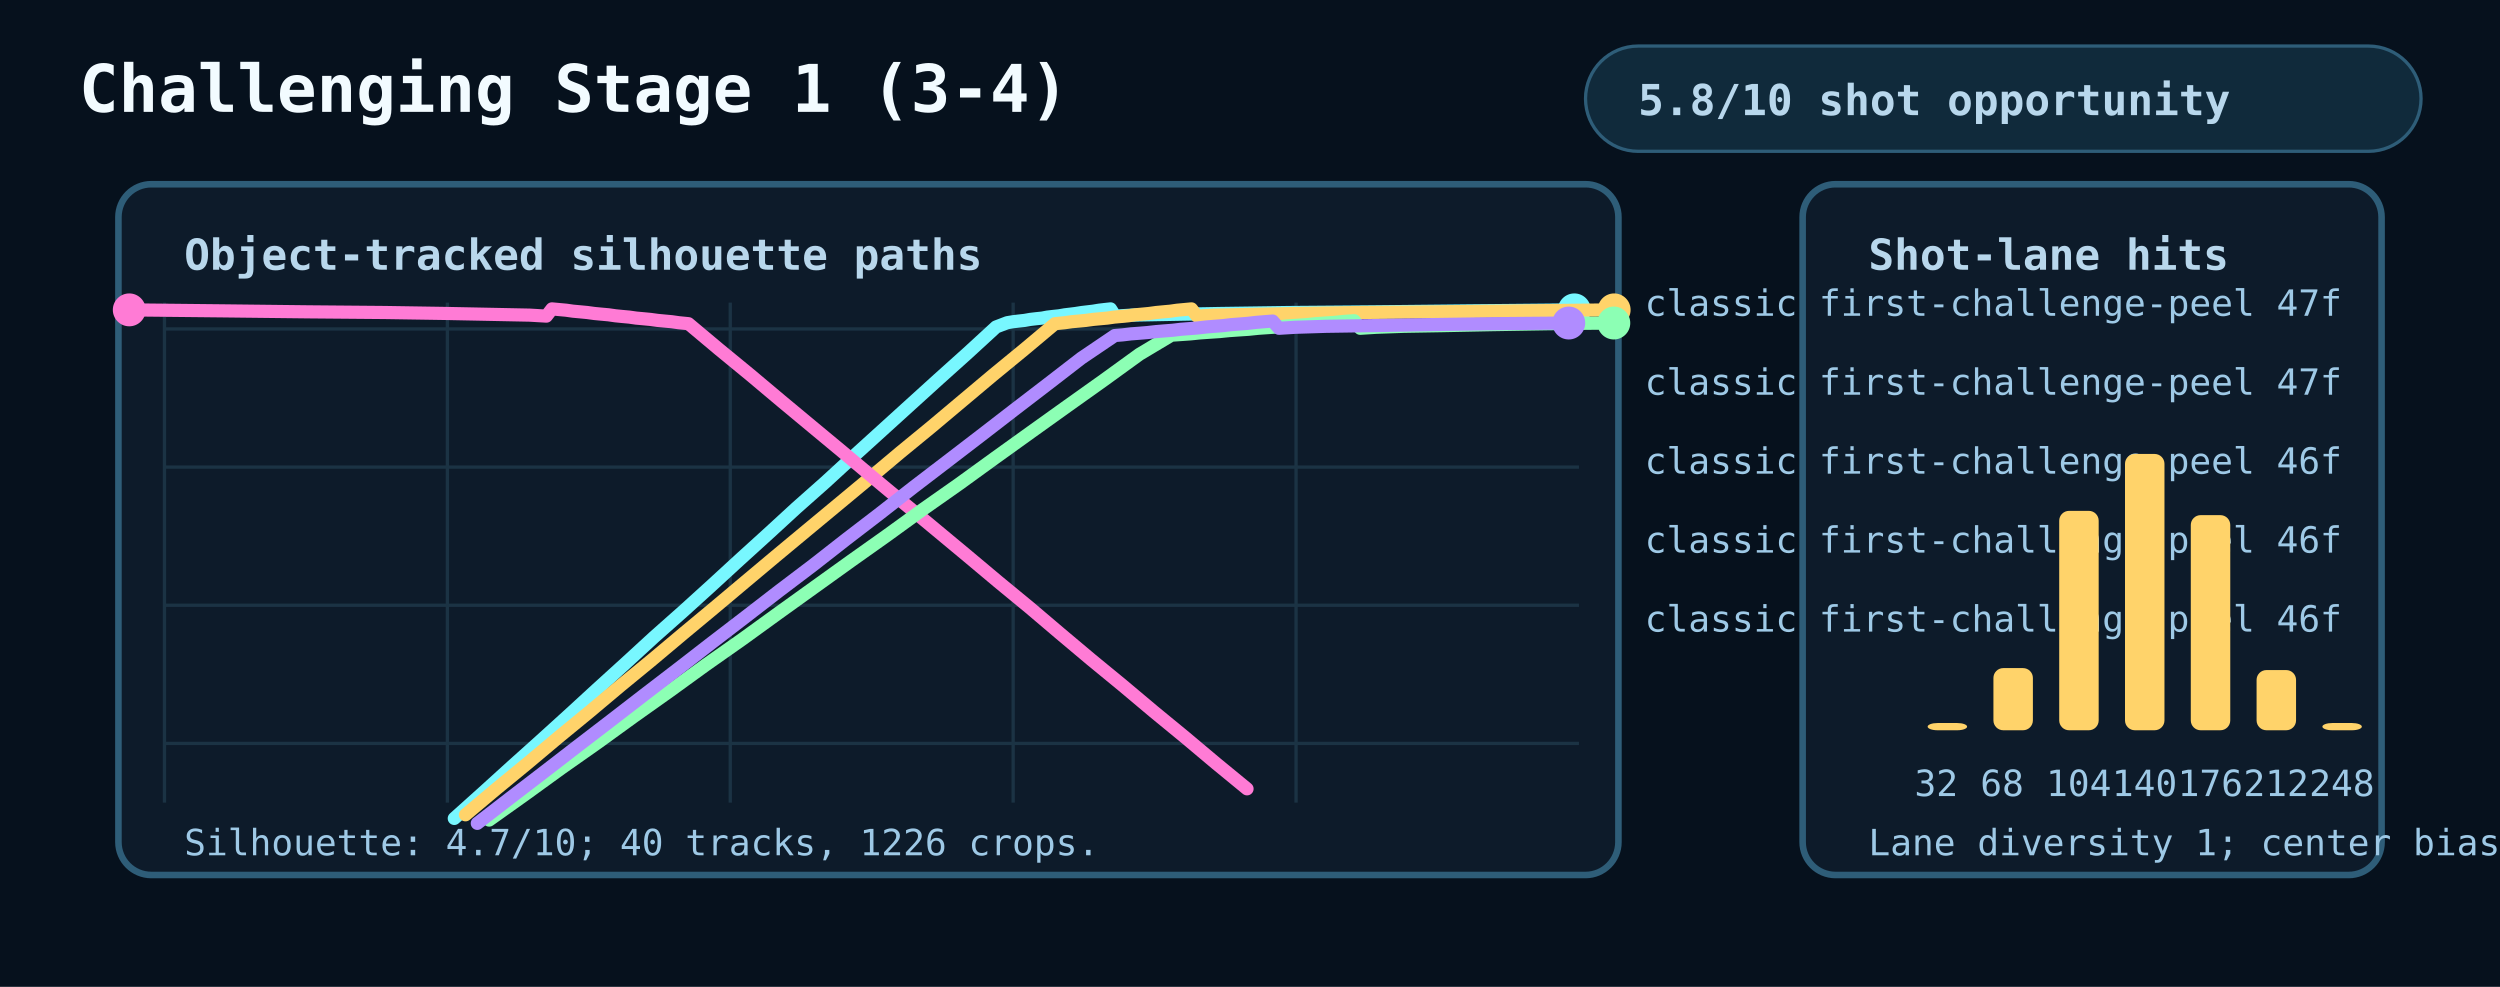
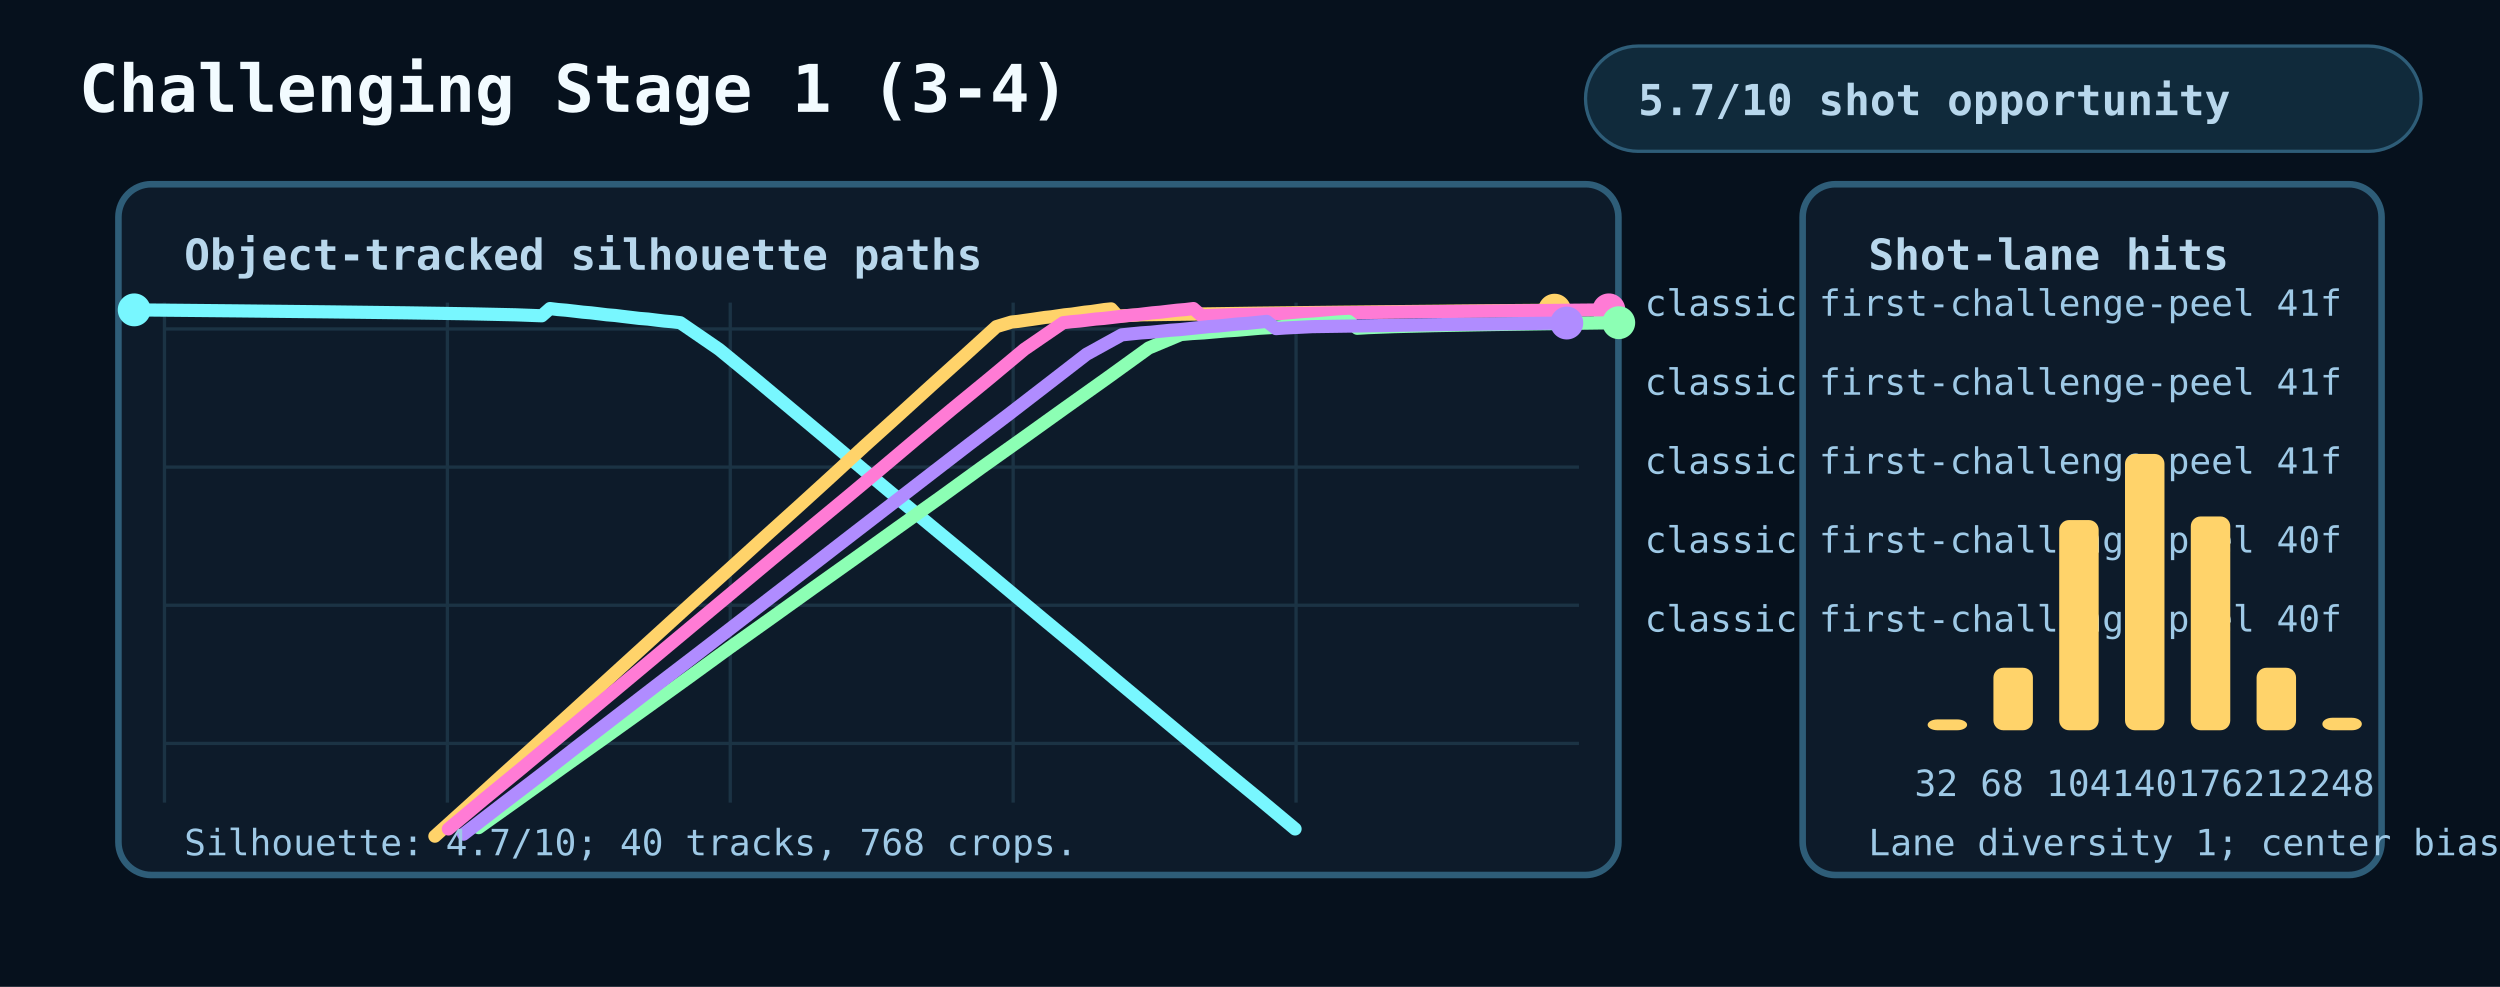
<svg xmlns="http://www.w3.org/2000/svg" width="760" height="300" viewBox="0 0 760 300" role="img" aria-labelledby="title desc">
  <style>
    .bg{fill:#06111d}.panel{fill:#0d1b2a;stroke:#2e5d78;stroke-width:2}.grid{stroke:#1b3344;stroke-width:1}.text{fill:#f2fbff;font:700 20px ui-monospace,Menlo,monospace}.small{fill:#b8d7ec;font:700 13px ui-monospace,Menlo,monospace}.tiny{fill:#9ec9e6;font:11px ui-monospace,Menlo,monospace}.pill{fill:#102a3b;stroke:#2e5d78}
  </style>
  <rect class="bg" x="0" y="0" width="760" height="300" />
  <text class="text" x="24" y="34">Challenging Stage 1 (3-4)</text>
  <rect class="pill" x="482" y="14" width="254" height="32" rx="16" />
-   <text class="small" x="498" y="35">5.8/10 shot opportunity</text>
+   <text class="small" x="498" y="35">5.7/10 shot opportunity</text>
  <rect class="panel" x="36" y="56" width="456" height="210" rx="10" />
  <rect class="panel" x="548" y="56" width="176" height="210" rx="10" />
  <text class="small" x="56" y="82">Object-tracked silhouette paths</text>
  <text class="small" x="568" y="82">Shot-lane hits</text>
  <line class="grid" x1="50" y1="92" x2="50" y2="244" />
  <line class="grid" x1="136" y1="92" x2="136" y2="244" />
  <line class="grid" x1="222" y1="92" x2="222" y2="244" />
  <line class="grid" x1="308" y1="92" x2="308" y2="244" />
  <line class="grid" x1="394" y1="92" x2="394" y2="244" />
  <line class="grid" x1="50" y1="100" x2="480" y2="100" />
  <line class="grid" x1="50" y1="142" x2="480" y2="142" />
  <line class="grid" x1="50" y1="184" x2="480" y2="184" />
  <line class="grid" x1="50" y1="226" x2="480" y2="226" />
-   <polyline points="478.6,94.2 446.5,94.5 417.3,94.8 391.8,95 370.8,95.3 354.7,95.6 343.9,95.8 339,96.1 337.6,93.9 335.8,94.1 334.1,94.3 332.3,94.6 330.6,94.8 328.9,95 327,95.3 325.4,95.5 323.7,95.7 322,96 320.1,96.2 318.4,96.4 316.8,96.7 314.9,96.9 313.2,97.1 311.5,97.4 309.7,97.6 308,97.8 306.2,98.1 302.8,99.4 294.2,107.3 285.4,115.2 276.8,123 268.1,130.9 259.5,138.7 250.9,146.6 242.1,154.4 233.5,162.3 224.8,170.2 216.2,178.1 207.6,185.9 198.8,193.7 190.2,201.6 181.5,209.5 172.9,217.4 164.3,225.2 155.5,233.1 146.9,240.9 138.1,248.8" fill="none" stroke="#78f7ff" stroke-width="4" stroke-linecap="round" stroke-linejoin="round" />
-   <circle cx="478.6" cy="94.2" r="5" fill="#78f7ff" />
-   <text class="tiny" x="500" y="96" fill="#78f7ff">classic first-challenge-peel 47f</text>
-   <polyline points="490.7,94.2 462.2,94.5 436.1,94.8 413,95 393.8,95.3 379.1,95.6 369,95.8 363.9,96.1 362.2,93.9 360.1,94.1 357.9,94.3 355.8,94.6 353.6,94.8 351.5,95 349.3,95.3 347.2,95.5 345,95.7 343,96 340.9,96.2 338.7,96.4 336.6,96.7 334.4,96.9 332.3,97.1 330.1,97.4 328,97.6 325.8,97.8 323.7,98.1 320.7,98.4 311.4,106.2 301.9,114 292.5,121.9 283.1,129.8 273.6,137.6 264.2,145.5 254.7,153.4 245.3,161.2 235.8,169.1 226.5,176.9 217.1,184.8 207.6,192.7 198.2,200.6 188.7,208.4 179.3,216.3 169.8,224.1 160.4,232 150.9,239.8 141.5,247.7" fill="none" stroke="#ffd36a" stroke-width="4" stroke-linecap="round" stroke-linejoin="round" />
-   <circle cx="490.7" cy="94.2" r="5" fill="#ffd36a" />
-   <text class="tiny" x="500" y="120" fill="#ffd36a">classic first-challenge-peel 47f</text>
-   <polyline points="39.3,94.2 67.8,94.5 93.9,94.8 117,95 136.2,95.3 151.1,95.6 161,95.8 166.1,96.1 167.8,93.9 169.9,94.1 172.1,94.3 174.2,94.6 176.4,94.8 178.5,95 180.7,95.3 182.8,95.5 185,95.7 187.1,96 189.1,96.2 191.3,96.4 193.4,96.7 195.6,96.9 197.7,97.1 199.9,97.4 202,97.6 204.2,97.8 206.3,98.1 209.3,98.4 218.6,106.2 228.1,114 237.5,121.9 247,129.8 256.4,137.6 265.8,145.5 275.3,153.4 284.7,161.2 294.2,169.1 303.5,176.9 313.1,184.8 322.4,192.7 331.8,200.6 341.3,208.4 350.7,216.3 360.2,224.1 369.6,232 379.1,239.8" fill="none" stroke="#ff7bd5" stroke-width="4" stroke-linecap="round" stroke-linejoin="round" />
-   <circle cx="39.3" cy="94.2" r="5" fill="#ff7bd5" />
-   <text class="tiny" x="500" y="144" fill="#ff7bd5">classic first-challenge-peel 46f</text>
-   <polyline points="490.6,98.2 470.9,98.4 453.3,98.7 438.4,99 426.7,99.2 418.3,99.5 413.5,99.8 411.7,97.5 408.7,97.7 405.8,98 402.9,98.2 400,98.4 397.1,98.7 394.2,98.9 391.2,99.1 388.3,99.4 385.4,99.6 382.5,99.8 379.6,100.1 376.6,100.3 373.7,100.5 370.7,100.8 367.7,101 364.8,101.2 361.9,101.5 359,101.7 356.1,101.9 346.4,107.7 335.5,115.6 324.4,123.5 313.5,131.3 302.5,139.2 291.6,147.1 280.5,154.9 269.6,162.8 258.6,170.6 247.6,178.5 236.6,186.4 225.7,194.3 214.6,202.1 203.7,210 192.7,217.8 181.8,225.7 170.7,233.5 159.8,241.4 148.7,249.3" fill="none" stroke="#8cffb4" stroke-width="4" stroke-linecap="round" stroke-linejoin="round" />
-   <circle cx="490.6" cy="98.2" r="5" fill="#8cffb4" />
-   <text class="tiny" x="500" y="168" fill="#8cffb4">classic first-challenge-peel 46f</text>
-   <polyline points="476.9,98.2 453.9,98.4 433.6,98.7 416.4,99 403.1,99.2 393.7,99.5 388.8,99.8 386.9,97.6 384.3,97.8 381.9,98 379.3,98.3 376.8,98.5 374.2,98.7 371.7,99 369.1,99.2 366.7,99.4 364.1,99.7 361.6,99.9 359,100.1 356.5,100.4 353.9,100.6 351.5,100.8 348.8,101.1 346.4,101.3 343.8,101.5 341.3,101.8 338.9,102 328.7,108.9 318.6,116.7 308.3,124.6 298.2,132.4 287.9,140.3 277.7,148.1 267.6,156 257.3,163.9 247.2,171.8 236.9,179.6 226.8,187.4 216.5,195.3 206.3,203.2 196,211.1 185.9,218.9 175.6,226.8 165.5,234.6 155.2,242.5 145.1,250.3" fill="none" stroke="#b08cff" stroke-width="4" stroke-linecap="round" stroke-linejoin="round" />
-   <circle cx="476.9" cy="98.2" r="5" fill="#b08cff" />
-   <text class="tiny" x="500" y="192" fill="#b08cff">classic first-challenge-peel 46f</text>
-   <rect x="586" y="219.8" width="12" height="2.2" rx="3" fill="#ffd36a" />
+   <polyline points="40.8,94.2 71.8,94.5 99.6,94.8 123.6,95.1 142.9,95.4 156.7,95.7 164.7,96 167.2,93.8 169.6,94.1 172.1,94.3 174.7,94.6 177.2,94.9 179.6,95.1 182.1,95.4 184.5,95.7 187,95.9 189.4,96.2 191.9,96.5 194.4,96.8 197,97 199.4,97.3 201.9,97.6 204.3,97.8 206.8,98.1 218.6,106.2 229.7,115.3 240.6,124.4 251.5,133.5 262.4,142.7 273.3,151.8 284.3,160.9 295.3,170 306.2,179.1 317.1,188.2 328.1,197.3 339,206.5 349.9,215.6 360.8,224.7 371.7,233.8 382.8,242.9 393.7,252" fill="none" stroke="#78f7ff" stroke-width="4" stroke-linecap="round" stroke-linejoin="round" />
+   <circle cx="40.8" cy="94.2" r="5" fill="#78f7ff" />
+   <text class="tiny" x="500" y="96" fill="#78f7ff">classic first-challenge-peel 41f</text>
+   <polyline points="472.6,94.3 438.4,94.6 407.7,94.9 381.9,95.2 361.4,95.5 347.3,95.7 339.8,96.1 337.8,93.9 335.8,94.1 333.8,94.4 331.8,94.7 329.8,94.9 327.8,95.2 325.8,95.5 323.7,95.7 321.7,96 319.7,96.3 317.7,96.5 315.7,96.8 313.7,97.1 311.5,97.4 309.5,97.7 307.5,97.9 302.9,99.3 292.9,108.4 282.8,117.5 272.8,126.6 262.7,135.7 252.7,144.9 242.7,154 232.6,163.1 222.6,172.2 212.5,181.3 202.5,190.4 192.5,199.5 182.4,208.7 172.4,217.8 162.4,226.9 152.3,236 142.3,245.1 132.2,254.2" fill="none" stroke="#ffd36a" stroke-width="4" stroke-linecap="round" stroke-linejoin="round" />
+   <circle cx="472.6" cy="94.3" r="5" fill="#ffd36a" />
+   <text class="tiny" x="500" y="120" fill="#ffd36a">classic first-challenge-peel 41f</text>
+   <polyline points="489.1,94.2 458.2,94.5 430.4,94.8 406.4,95.1 387.1,95.4 373.3,95.7 365.3,96 362.8,93.8 360.4,94.1 357.9,94.3 355.3,94.6 352.8,94.9 350.4,95.1 347.9,95.4 345.5,95.7 343,95.9 340.6,96.2 338.1,96.5 335.5,96.8 333,97 330.6,97.3 328.1,97.6 325.7,97.8 323.2,98.1 311.4,106.2 300.5,115.3 289.4,124.4 278.5,133.5 267.6,142.7 256.7,151.8 245.7,160.9 234.7,170 223.8,179.1 212.9,188.2 202,197.3 191,206.5 180.1,215.6 169.2,224.7 158.3,233.8 147.2,242.9 136.3,252" fill="none" stroke="#ff7bd5" stroke-width="4" stroke-linecap="round" stroke-linejoin="round" />
+   <circle cx="489.1" cy="94.2" r="5" fill="#ff7bd5" />
+   <text class="tiny" x="500" y="144" fill="#ff7bd5">classic first-challenge-peel 41f</text>
+   <polyline points="492.1,98.1 470.6,98.4 451.7,98.7 435.9,99 423.9,99.3 416,99.6 412.6,99.8 410,97.7 406.6,97.9 403.1,98.2 399.7,98.5 396.3,98.7 392.9,99 389.5,99.3 386.2,99.6 382.8,99.8 379.4,100.1 376,100.4 372.7,100.6 369.3,100.9 365.9,101.2 362.4,101.4 359,101.7 349.2,105.8 336.6,114.9 323.8,124 311.1,133.1 298.3,142.2 285.6,151.4 272.8,160.5 260.1,169.6 247.3,178.7 234.6,187.8 221.8,196.9 209.3,206 196.5,215.2 183.8,224.3 171,233.4 158.3,242.5 145.5,251.6" fill="none" stroke="#8cffb4" stroke-width="4" stroke-linecap="round" stroke-linejoin="round" />
+   <circle cx="492.1" cy="98.1" r="5" fill="#8cffb4" />
+   <text class="tiny" x="500" y="168" fill="#8cffb4">classic first-challenge-peel 40f</text>
+   <polyline points="476.3,98.2 451.4,98.5 429.8,98.8 412.1,99.1 398.9,99.3 390.8,99.7 387.9,99.9 385.1,97.7 382.2,98 379.3,98.3 376.2,98.5 373.3,98.8 370.4,99.1 367.4,99.3 364.5,99.6 361.6,99.9 358.7,100.2 355.8,100.4 352.8,100.7 349.9,101 346.9,101.2 343.9,101.5 341,101.8 330.3,107.7 318.4,116.9 306.6,126 294.6,135.1 282.8,144.2 271,153.3 259.2,162.4 247.3,171.6 235.5,180.7 223.7,189.8 211.9,198.9 200,208 188.2,217.1 176.4,226.2 164.6,235.4 152.7,244.5 140.9,253.6" fill="none" stroke="#b08cff" stroke-width="4" stroke-linecap="round" stroke-linejoin="round" />
+   <circle cx="476.3" cy="98.2" r="5" fill="#b08cff" />
+   <text class="tiny" x="500" y="192" fill="#b08cff">classic first-challenge-peel 40f</text>
+   <rect x="586" y="218.7" width="12" height="3.3" rx="3" fill="#ffd36a" />
  <text class="tiny" x="582" y="242">32</text>
-   <rect x="606" y="203.1" width="12" height="18.9" rx="3" fill="#ffd36a" />
+   <rect x="606" y="203" width="12" height="19" rx="3" fill="#ffd36a" />
  <text class="tiny" x="602" y="242">68</text>
-   <rect x="626" y="155.3" width="12" height="66.7" rx="3" fill="#ffd36a" />
+   <rect x="626" y="158.1" width="12" height="63.9" rx="3" fill="#ffd36a" />
  <text class="tiny" x="622" y="242">104</text>
  <rect x="646" y="138" width="12" height="84" rx="3" fill="#ffd36a" />
  <text class="tiny" x="642" y="242">140</text>
-   <rect x="666" y="156.6" width="12" height="65.4" rx="3" fill="#ffd36a" />
+   <rect x="666" y="157" width="12" height="65" rx="3" fill="#ffd36a" />
  <text class="tiny" x="662" y="242">176</text>
-   <rect x="686" y="203.7" width="12" height="18.3" rx="3" fill="#ffd36a" />
+   <rect x="686" y="203" width="12" height="19" rx="3" fill="#ffd36a" />
  <text class="tiny" x="682" y="242">212</text>
-   <rect x="706" y="219.8" width="12" height="2.2" rx="3" fill="#ffd36a" />
+   <rect x="706" y="218.2" width="12" height="3.8" rx="3" fill="#ffd36a" />
  <text class="tiny" x="702" y="242">248</text>
-   <text class="tiny" x="56" y="260">Silhouette: 4.7/10; 40 tracks, 1226 crops.</text>
+   <text class="tiny" x="56" y="260">Silhouette: 4.7/10; 40 tracks, 768 crops.</text>
  <text class="tiny" x="568" y="260">Lane diversity 1; center bias 0.326.</text>
</svg>
